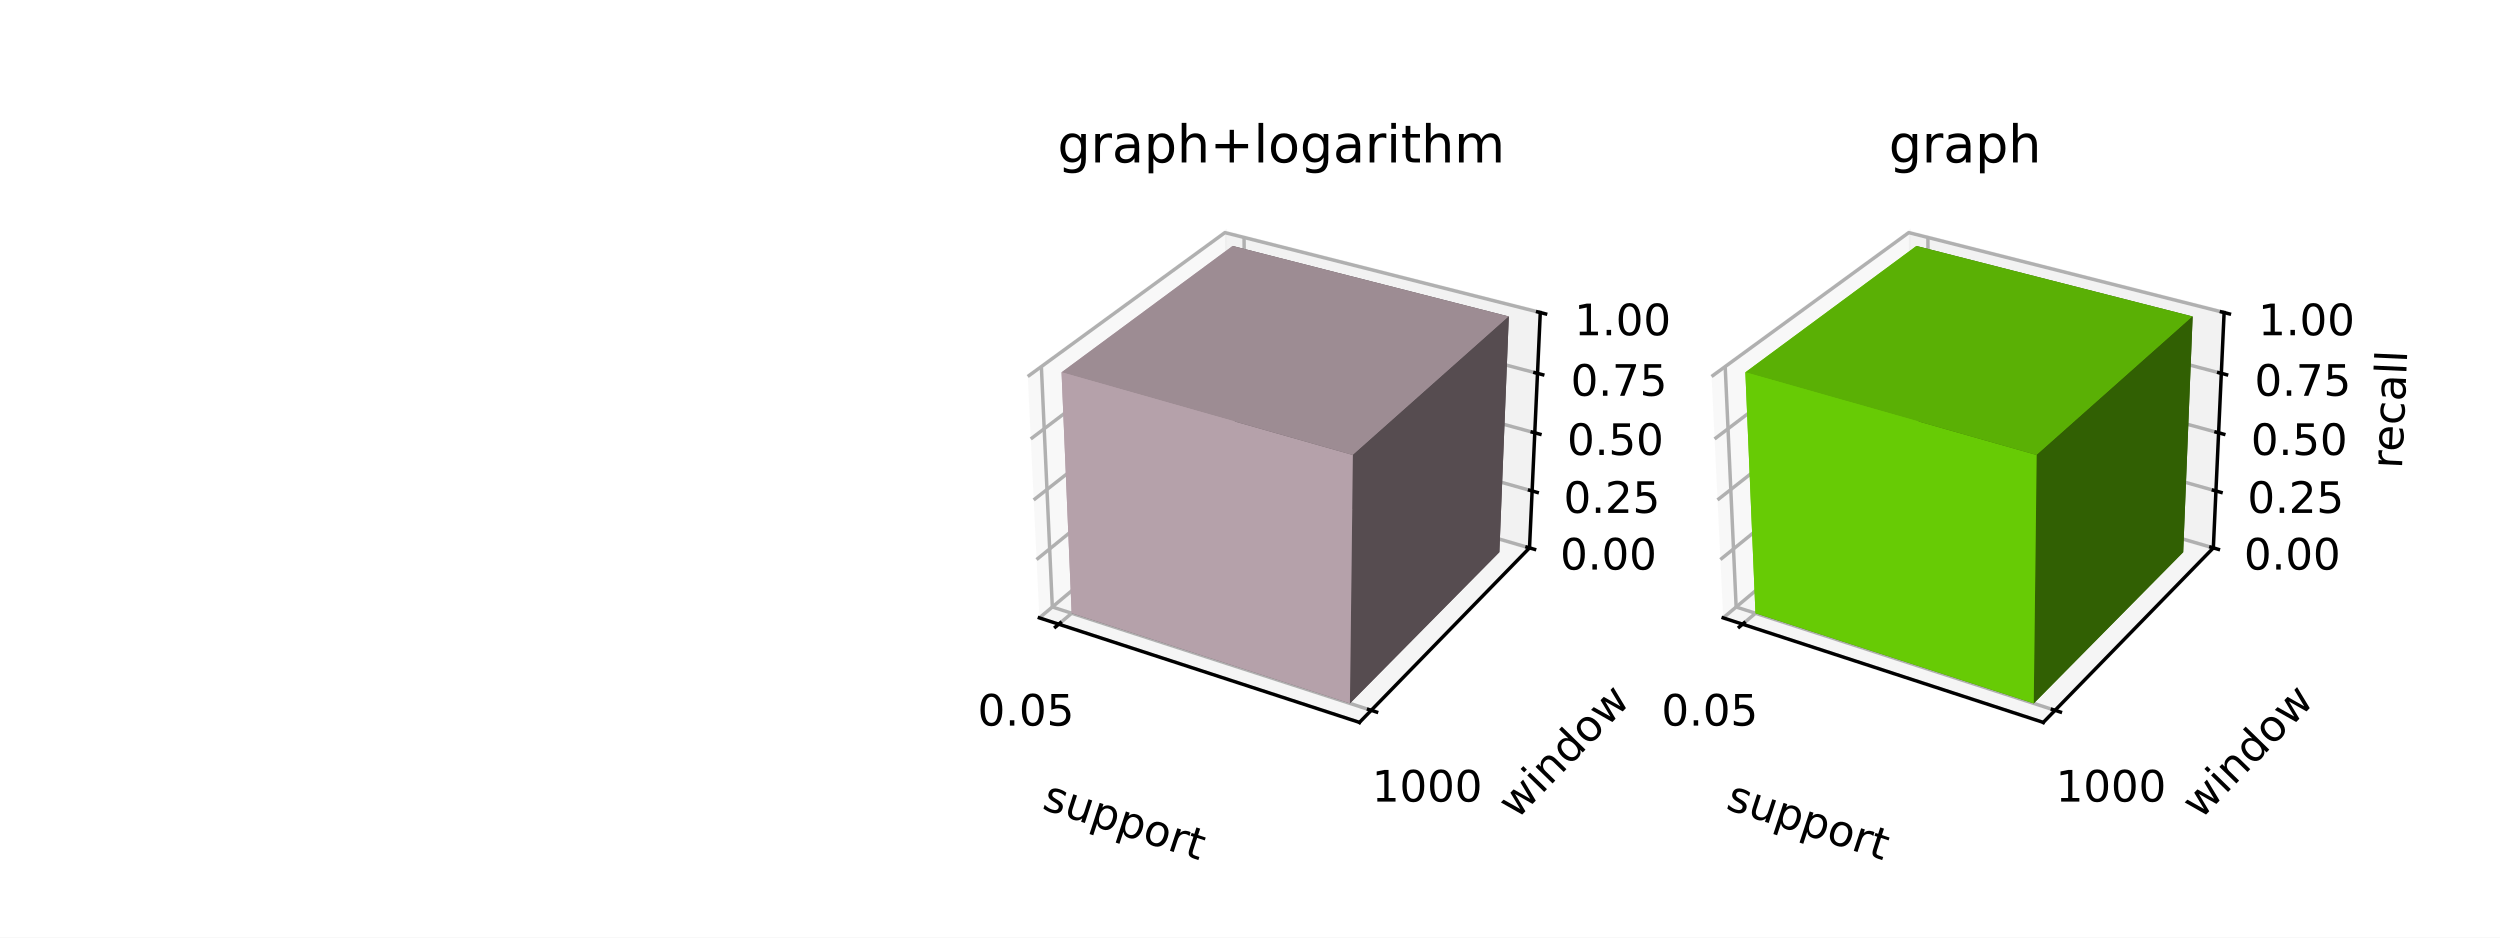
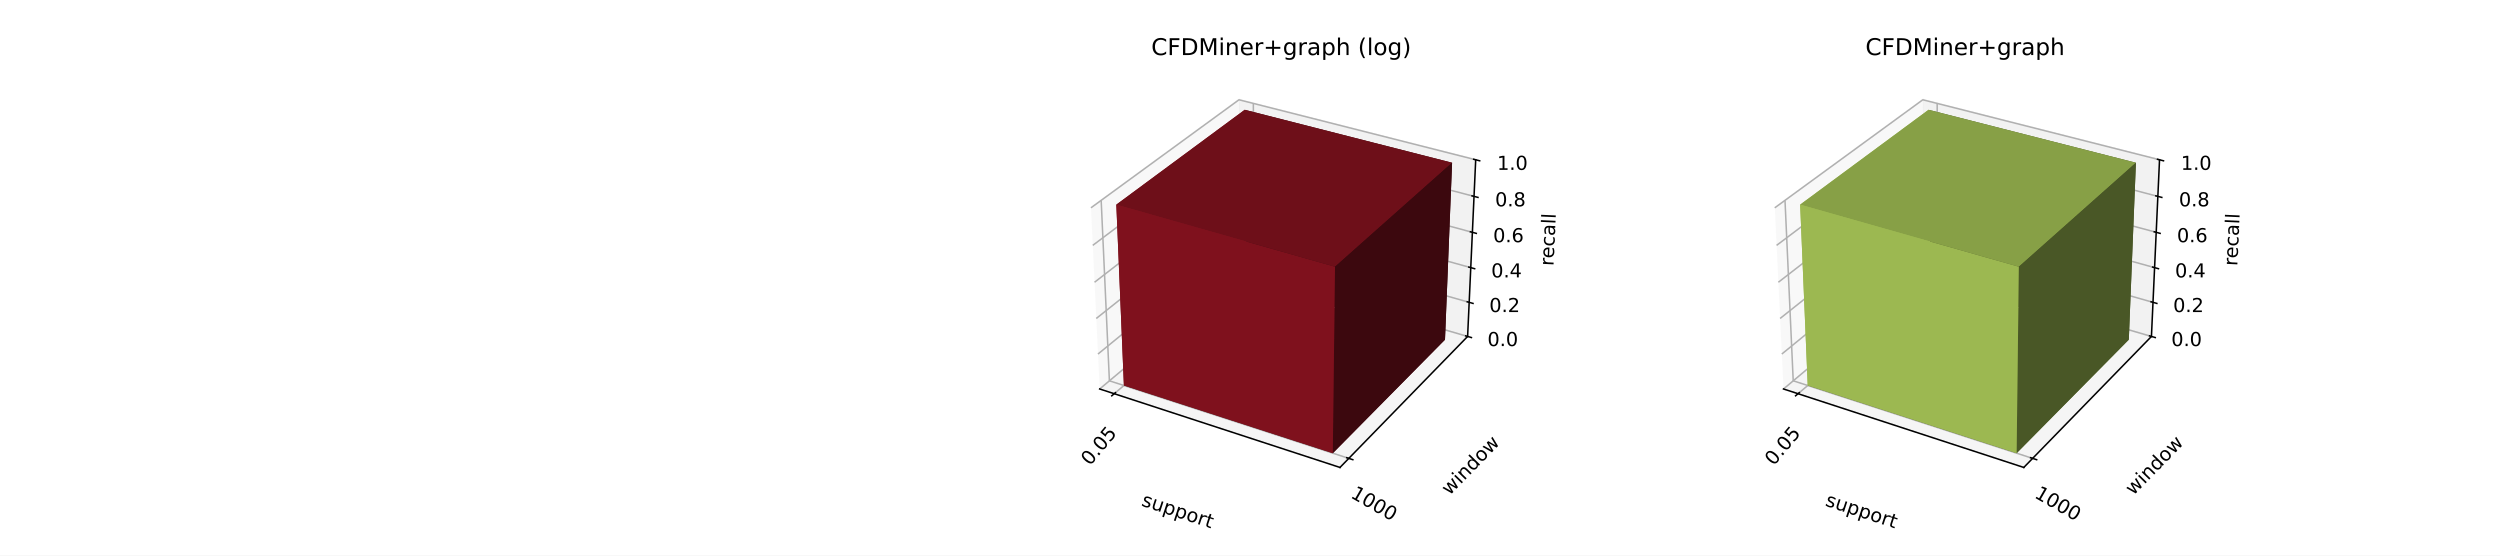
- <svg xmlns="http://www.w3.org/2000/svg" xmlns:xlink="http://www.w3.org/1999/xlink" width="576pt" height="216pt" viewBox="0 0 576 216" version="1.1">
+ <svg xmlns="http://www.w3.org/2000/svg" xmlns:xlink="http://www.w3.org/1999/xlink" width="1296pt" height="288pt" viewBox="0 0 1296 288" version="1.1">
  <defs>
    <style type="text/css">*{stroke-linejoin: round; stroke-linecap: butt}</style>
  </defs>
  <g id="figure_1">
    <g id="patch_1">
-       <path d="M 0 216  L 576 216  L 576 0  L 0 0  z " style="fill: #ffffff" />
+       <path d="M 0 288  L 1296 288  L 1296 0  L 0 0  z " style="fill: #ffffff" />
    </g>
    <g id="patch_2">
-       <path d="M 229.553 174.727  L 360.847 174.727  L 360.847 43.433  L 229.553 43.433  z " style="fill: #ffffff" />
+       <path d="M 553.32 256.32  L 775.08 256.32  L 775.08 34.56  L 553.32 34.56  z " style="fill: #ffffff" />
    </g>
    <g id="pane3d_1">
      <g id="patch_3">
-         <path d="M 239.467 142.354  L 282.824 106.011  L 282.221 53.598  L 236.789 86.752  " style="fill: #f2f2f2; opacity: 0.5; stroke: #f2f2f2; stroke-linejoin: miter" />
+         <path d="M 570.064 201.641  L 643.297 140.256  L 642.279 51.728  L 565.542 107.727  " style="fill: #f2f2f2; opacity: 0.5; stroke: #f2f2f2; stroke-linejoin: miter" />
      </g>
    </g>
    <g id="pane3d_2">
      <g id="patch_4">
-         <path d="M 282.824 106.011  L 352.398 126.233  L 354.88 72.014  L 282.221 53.598  " style="fill: #e6e6e6; opacity: 0.5; stroke: #e6e6e6; stroke-linejoin: miter" />
+         <path d="M 643.297 140.256  L 760.809 174.412  L 765.002 82.835  L 642.279 51.728  " style="fill: #e6e6e6; opacity: 0.5; stroke: #e6e6e6; stroke-linejoin: miter" />
      </g>
    </g>
    <g id="pane3d_3">
      <g id="patch_5">
-         <path d="M 239.467 142.354  L 313.218 166.441  L 352.398 126.233  L 282.824 106.011  " style="fill: #ececec; opacity: 0.5; stroke: #ececec; stroke-linejoin: miter" />
+         <path d="M 570.064 201.641  L 694.633 242.325  L 760.809 174.412  L 643.297 140.256  " style="fill: #ececec; opacity: 0.5; stroke: #ececec; stroke-linejoin: miter" />
      </g>
    </g>
    <g id="grid3d_1">
      <g id="Line3DCollection_1">
-         <path d="M 243.933 143.813  L 287.055 107.241  L 286.632 54.715  " style="fill: none; stroke: #b0b0b0; stroke-width: 0.8" />
+         <path d="M 577.609 204.105  L 650.444 142.334  L 649.728 53.616  " style="fill: none; stroke: #b0b0b0; stroke-width: 0.8" />
      </g>
    </g>
    <g id="grid3d_2">
      <g id="Line3DCollection_2">
-         <path d="M 239.931 84.459  L 242.454 139.85  L 315.929 163.659  " style="fill: none; stroke: #b0b0b0; stroke-width: 0.8" />
+         <path d="M 570.848 103.855  L 575.111 197.411  L 699.212 237.626  " style="fill: none; stroke: #b0b0b0; stroke-width: 0.8" />
      </g>
    </g>
    <g id="grid3d_3">
      <g id="Line3DCollection_3">
-         <path d="M 352.398 126.233  L 282.824 106.011  L 239.467 142.354  " style="fill: none; stroke: #b0b0b0; stroke-width: 0.8" />
-         <path d="M 352.998 113.119  L 282.678 93.313  L 238.82 128.923  " style="fill: none; stroke: #b0b0b0; stroke-width: 0.8" />
-         <path d="M 353.612 99.718  L 282.529 80.351  L 238.158 115.186  " style="fill: none; stroke: #b0b0b0; stroke-width: 0.8" />
-         <path d="M 354.239 86.02  L 282.377 67.115  L 237.481 101.132  " style="fill: none; stroke: #b0b0b0; stroke-width: 0.8" />
-         <path d="M 354.88 72.014  L 282.221 53.598  L 236.789 86.752  " style="fill: none; stroke: #b0b0b0; stroke-width: 0.8" />
+         <path d="M 760.809 174.412  L 643.297 140.256  L 570.064 201.641  " style="fill: none; stroke: #b0b0b0; stroke-width: 0.8" />
+         <path d="M 761.618 156.731  L 643.1 123.134  L 569.192 183.533  " style="fill: none; stroke: #b0b0b0; stroke-width: 0.8" />
+         <path d="M 762.442 138.74  L 642.9 105.728  L 568.305 165.097  " style="fill: none; stroke: #b0b0b0; stroke-width: 0.8" />
+         <path d="M 763.281 120.433  L 642.696 88.029  L 567.4 146.323  " style="fill: none; stroke: #b0b0b0; stroke-width: 0.8" />
+         <path d="M 764.134 101.801  L 642.489 70.032  L 566.48 127.203  " style="fill: none; stroke: #b0b0b0; stroke-width: 0.8" />
+         <path d="M 765.002 82.835  L 642.279 51.728  L 565.542 107.727  " style="fill: none; stroke: #b0b0b0; stroke-width: 0.8" />
      </g>
    </g>
    <g id="axis3d_1">
      <g id="line2d_1">
-         <path d="M 239.467 142.354  L 313.218 166.441  " style="fill: none; stroke: #000000; stroke-width: 0.8; stroke-linecap: square" />
+         <path d="M 570.064 201.641  L 694.633 242.325  " style="fill: none; stroke: #000000; stroke-width: 0.8; stroke-linecap: square" />
      </g>
      <g id="xtick_1">
        <g id="line2d_2">
-           <path d="M 244.309 143.495  L 243.181 144.451  " style="fill: none; stroke: #000000; stroke-width: 0.8; stroke-linecap: square" />
+           <path d="M 578.243 203.567  L 576.338 205.183  " style="fill: none; stroke: #000000; stroke-width: 0.8; stroke-linecap: square" />
        </g>
        <g id="text_1">
-           <g transform="translate(225.2426 167.1823) scale(0.1 -0.1)">
+           <g transform="translate(565.032 241.7682) rotate(-50) scale(0.1 -0.1)">
            <defs>
              <path id="DejaVuSans-30" d="M 2034 4250  Q 1547 4250 1301 3770  Q 1056 3291 1056 2328  Q 1056 1369 1301 889  Q 1547 409 2034 409  Q 2525 409 2770 889  Q 3016 1369 3016 2328  Q 3016 3291 2770 3770  Q 2525 4250 2034 4250  z M 2034 4750  Q 2819 4750 3233 4129  Q 3647 3509 3647 2328  Q 3647 1150 3233 529  Q 2819 -91 2034 -91  Q 1250 -91 836 529  Q 422 1150 422 2328  Q 422 3509 836 4129  Q 1250 4750 2034 4750  z " transform="scale(0.015625)" />
              <path id="DejaVuSans-2e" d="M 684 794  L 1344 794  L 1344 0  L 684 0  L 684 794  z " transform="scale(0.015625)" />
              <path id="DejaVuSans-35" d="M 691 4666  L 3169 4666  L 3169 4134  L 1269 4134  L 1269 2991  Q 1406 3038 1543 3061  Q 1681 3084 1819 3084  Q 2600 3084 3056 2656  Q 3513 2228 3513 1497  Q 3513 744 3044 326  Q 2575 -91 1722 -91  Q 1428 -91 1123 -41  Q 819 9 494 109  L 494 744  Q 775 591 1075 516  Q 1375 441 1709 441  Q 2250 441 2565 725  Q 2881 1009 2881 1497  Q 2881 1984 2565 2268  Q 2250 2553 1709 2553  Q 1456 2553 1204 2497  Q 953 2441 691 2322  L 691 4666  z " transform="scale(0.015625)" />
            </defs>
            <use xlink:href="#DejaVuSans-30" />
            <use xlink:href="#DejaVuSans-2e" x="63.623" />
            <use xlink:href="#DejaVuSans-30" x="95.41" />
            <use xlink:href="#DejaVuSans-35" x="159.033" />
          </g>
        </g>
      </g>
      <g id="text_2">
-         <g transform="translate(239.8335 186.3188) rotate(-341.913) scale(0.1 -0.1)">
+         <g transform="translate(591.318 262.0252) rotate(-341.913) scale(0.1 -0.1)">
          <defs>
            <path id="DejaVuSans-73" d="M 2834 3397  L 2834 2853  Q 2591 2978 2328 3040  Q 2066 3103 1784 3103  Q 1356 3103 1142 2972  Q 928 2841 928 2578  Q 928 2378 1081 2264  Q 1234 2150 1697 2047  L 1894 2003  Q 2506 1872 2764 1633  Q 3022 1394 3022 966  Q 3022 478 2636 193  Q 2250 -91 1575 -91  Q 1294 -91 989 -36  Q 684 19 347 128  L 347 722  Q 666 556 975 473  Q 1284 391 1588 391  Q 1994 391 2212 530  Q 2431 669 2431 922  Q 2431 1156 2273 1281  Q 2116 1406 1581 1522  L 1381 1569  Q 847 1681 609 1914  Q 372 2147 372 2553  Q 372 3047 722 3315  Q 1072 3584 1716 3584  Q 2034 3584 2315 3537  Q 2597 3491 2834 3397  z " transform="scale(0.015625)" />
            <path id="DejaVuSans-75" d="M 544 1381  L 544 3500  L 1119 3500  L 1119 1403  Q 1119 906 1312 657  Q 1506 409 1894 409  Q 2359 409 2629 706  Q 2900 1003 2900 1516  L 2900 3500  L 3475 3500  L 3475 0  L 2900 0  L 2900 538  Q 2691 219 2414 64  Q 2138 -91 1772 -91  Q 1169 -91 856 284  Q 544 659 544 1381  z M 1991 3584  L 1991 3584  z " transform="scale(0.015625)" />
            <path id="DejaVuSans-70" d="M 1159 525  L 1159 -1331  L 581 -1331  L 581 3500  L 1159 3500  L 1159 2969  Q 1341 3281 1617 3432  Q 1894 3584 2278 3584  Q 2916 3584 3314 3078  Q 3713 2572 3713 1747  Q 3713 922 3314 415  Q 2916 -91 2278 -91  Q 1894 -91 1617 61  Q 1341 213 1159 525  z M 3116 1747  Q 3116 2381 2855 2742  Q 2594 3103 2138 3103  Q 1681 3103 1420 2742  Q 1159 2381 1159 1747  Q 1159 1113 1420 752  Q 1681 391 2138 391  Q 2594 391 2855 752  Q 3116 1113 3116 1747  z " transform="scale(0.015625)" />
            <path id="DejaVuSans-6f" d="M 1959 3097  Q 1497 3097 1228 2736  Q 959 2375 959 1747  Q 959 1119 1226 758  Q 1494 397 1959 397  Q 2419 397 2687 759  Q 2956 1122 2956 1747  Q 2956 2369 2687 2733  Q 2419 3097 1959 3097  z M 1959 3584  Q 2709 3584 3137 3096  Q 3566 2609 3566 1747  Q 3566 888 3137 398  Q 2709 -91 1959 -91  Q 1206 -91 779 398  Q 353 888 353 1747  Q 353 2609 779 3096  Q 1206 3584 1959 3584  z " transform="scale(0.015625)" />
            <path id="DejaVuSans-72" d="M 2631 2963  Q 2534 3019 2420 3045  Q 2306 3072 2169 3072  Q 1681 3072 1420 2755  Q 1159 2438 1159 1844  L 1159 0  L 581 0  L 581 3500  L 1159 3500  L 1159 2956  Q 1341 3275 1631 3429  Q 1922 3584 2338 3584  Q 2397 3584 2469 3576  Q 2541 3569 2628 3553  L 2631 2963  z " transform="scale(0.015625)" />
            <path id="DejaVuSans-74" d="M 1172 4494  L 1172 3500  L 2356 3500  L 2356 3053  L 1172 3053  L 1172 1153  Q 1172 725 1289 603  Q 1406 481 1766 481  L 2356 481  L 2356 0  L 1766 0  Q 1100 0 847 248  Q 594 497 594 1153  L 594 3053  L 172 3053  L 172 3500  L 594 3500  L 594 4494  L 1172 4494  z " transform="scale(0.015625)" />
          </defs>
          <use xlink:href="#DejaVuSans-73" />
          <use xlink:href="#DejaVuSans-75" x="52.1" />
          <use xlink:href="#DejaVuSans-70" x="115.479" />
          <use xlink:href="#DejaVuSans-70" x="178.955" />
          <use xlink:href="#DejaVuSans-6f" x="242.432" />
          <use xlink:href="#DejaVuSans-72" x="303.613" />
          <use xlink:href="#DejaVuSans-74" x="344.727" />
        </g>
      </g>
    </g>
    <g id="axis3d_2">
      <g id="line2d_3">
-         <path d="M 352.398 126.233  L 313.218 166.441  " style="fill: none; stroke: #000000; stroke-width: 0.8; stroke-linecap: square" />
+         <path d="M 760.809 174.412  L 694.633 242.325  " style="fill: none; stroke: #000000; stroke-width: 0.8; stroke-linecap: square" />
      </g>
      <g id="xtick_2">
        <g id="line2d_4">
-           <path d="M 315.31 163.459  L 317.169 164.061  " style="fill: none; stroke: #000000; stroke-width: 0.8; stroke-linecap: square" />
+           <path d="M 698.166 237.287  L 701.306 238.305  " style="fill: none; stroke: #000000; stroke-width: 0.8; stroke-linecap: square" />
        </g>
        <g id="text_3">
-           <g transform="translate(316.0923 184.6892) scale(0.1 -0.1)">
+           <g transform="translate(699.6939 257.6314) rotate(-330) scale(0.1 -0.1)">
            <defs>
              <path id="DejaVuSans-31" d="M 794 531  L 1825 531  L 1825 4091  L 703 3866  L 703 4441  L 1819 4666  L 2450 4666  L 2450 531  L 3481 531  L 3481 0  L 794 0  L 794 531  z " transform="scale(0.015625)" />
            </defs>
            <use xlink:href="#DejaVuSans-31" />
            <use xlink:href="#DejaVuSans-30" x="63.623" />
            <use xlink:href="#DejaVuSans-30" x="127.246" />
            <use xlink:href="#DejaVuSans-30" x="190.869" />
          </g>
        </g>
      </g>
      <g id="text_4">
-         <g transform="translate(349.4269 188.9968) rotate(-45.74211) scale(0.1 -0.1)">
+         <g transform="translate(751.4029 257.1158) rotate(-45.74211) scale(0.1 -0.1)">
          <defs>
            <path id="DejaVuSans-77" d="M 269 3500  L 844 3500  L 1563 769  L 2278 3500  L 2956 3500  L 3675 769  L 4391 3500  L 4966 3500  L 4050 0  L 3372 0  L 2619 2869  L 1863 0  L 1184 0  L 269 3500  z " transform="scale(0.015625)" />
            <path id="DejaVuSans-69" d="M 603 3500  L 1178 3500  L 1178 0  L 603 0  L 603 3500  z M 603 4863  L 1178 4863  L 1178 4134  L 603 4134  L 603 4863  z " transform="scale(0.015625)" />
            <path id="DejaVuSans-6e" d="M 3513 2113  L 3513 0  L 2938 0  L 2938 2094  Q 2938 2591 2744 2837  Q 2550 3084 2163 3084  Q 1697 3084 1428 2787  Q 1159 2491 1159 1978  L 1159 0  L 581 0  L 581 3500  L 1159 3500  L 1159 2956  Q 1366 3272 1645 3428  Q 1925 3584 2291 3584  Q 2894 3584 3203 3211  Q 3513 2838 3513 2113  z " transform="scale(0.015625)" />
            <path id="DejaVuSans-64" d="M 2906 2969  L 2906 4863  L 3481 4863  L 3481 0  L 2906 0  L 2906 525  Q 2725 213 2448 61  Q 2172 -91 1784 -91  Q 1150 -91 751 415  Q 353 922 353 1747  Q 353 2572 751 3078  Q 1150 3584 1784 3584  Q 2172 3584 2448 3432  Q 2725 3281 2906 2969  z M 947 1747  Q 947 1113 1208 752  Q 1469 391 1925 391  Q 2381 391 2643 752  Q 2906 1113 2906 1747  Q 2906 2381 2643 2742  Q 2381 3103 1925 3103  Q 1469 3103 1208 2742  Q 947 2381 947 1747  z " transform="scale(0.015625)" />
          </defs>
          <use xlink:href="#DejaVuSans-77" />
          <use xlink:href="#DejaVuSans-69" x="81.787" />
          <use xlink:href="#DejaVuSans-6e" x="109.57" />
          <use xlink:href="#DejaVuSans-64" x="172.949" />
          <use xlink:href="#DejaVuSans-6f" x="236.426" />
          <use xlink:href="#DejaVuSans-77" x="297.607" />
        </g>
      </g>
    </g>
    <g id="axis3d_3">
      <g id="line2d_5">
-         <path d="M 352.398 126.233  L 354.88 72.014  " style="fill: none; stroke: #000000; stroke-width: 0.8; stroke-linecap: square" />
+         <path d="M 760.809 174.412  L 765.002 82.835  " style="fill: none; stroke: #000000; stroke-width: 0.8; stroke-linecap: square" />
      </g>
      <g id="xtick_3">
        <g id="line2d_6">
-           <path d="M 351.814 126.063  L 353.567 126.573  " style="fill: none; stroke: #000000; stroke-width: 0.8; stroke-linecap: square" />
+           <path d="M 759.822 174.126  L 762.784 174.986  " style="fill: none; stroke: #000000; stroke-width: 0.8; stroke-linecap: square" />
        </g>
        <g id="text_5">
-           <g transform="translate(359.4575 131.2346) scale(0.1 -0.1)">
-             <use xlink:href="#DejaVuSans-30" />
-             <use xlink:href="#DejaVuSans-2e" x="63.623" />
-             <use xlink:href="#DejaVuSans-30" x="95.41" />
-             <use xlink:href="#DejaVuSans-30" x="159.033" />
+           <g transform="translate(771.0948 179.4073) scale(0.1 -0.1)">
+             <use xlink:href="#DejaVuSans-30" />
+             <use xlink:href="#DejaVuSans-2e" x="63.623" />
+             <use xlink:href="#DejaVuSans-30" x="95.41" />
          </g>
        </g>
      </g>
      <g id="xtick_4">
        <g id="line2d_7">
-           <path d="M 352.408 112.953  L 354.181 113.452  " style="fill: none; stroke: #000000; stroke-width: 0.8; stroke-linecap: square" />
+           <path d="M 760.623 156.448  L 763.611 157.295  " style="fill: none; stroke: #000000; stroke-width: 0.8; stroke-linecap: square" />
        </g>
        <g id="text_6">
-           <g transform="translate(360.2502 118.1729) scale(0.1 -0.1)">
+           <g transform="translate(772.0587 161.7672) scale(0.1 -0.1)">
            <defs>
              <path id="DejaVuSans-32" d="M 1228 531  L 3431 531  L 3431 0  L 469 0  L 469 531  Q 828 903 1448 1529  Q 2069 2156 2228 2338  Q 2531 2678 2651 2914  Q 2772 3150 2772 3378  Q 2772 3750 2511 3984  Q 2250 4219 1831 4219  Q 1534 4219 1204 4116  Q 875 4013 500 3803  L 500 4441  Q 881 4594 1212 4672  Q 1544 4750 1819 4750  Q 2544 4750 2975 4387  Q 3406 4025 3406 3419  Q 3406 3131 3298 2873  Q 3191 2616 2906 2266  Q 2828 2175 2409 1742  Q 1991 1309 1228 531  z " transform="scale(0.015625)" />
            </defs>
            <use xlink:href="#DejaVuSans-30" />
            <use xlink:href="#DejaVuSans-2e" x="63.623" />
            <use xlink:href="#DejaVuSans-32" x="95.41" />
-             <use xlink:href="#DejaVuSans-35" x="159.033" />
          </g>
        </g>
      </g>
      <g id="xtick_5">
        <g id="line2d_8">
-           <path d="M 353.015 99.555  L 354.808 100.044  " style="fill: none; stroke: #000000; stroke-width: 0.8; stroke-linecap: square" />
+           <path d="M 761.438 138.463  L 764.453 139.296  " style="fill: none; stroke: #000000; stroke-width: 0.8; stroke-linecap: square" />
        </g>
        <g id="text_7">
-           <g transform="translate(361.0603 104.8268) scale(0.1 -0.1)">
-             <use xlink:href="#DejaVuSans-30" />
-             <use xlink:href="#DejaVuSans-2e" x="63.623" />
-             <use xlink:href="#DejaVuSans-35" x="95.41" />
-             <use xlink:href="#DejaVuSans-30" x="159.033" />
+           <g transform="translate(773.0394 143.8205) scale(0.1 -0.1)">
+             <defs>
+               <path id="DejaVuSans-34" d="M 2419 4116  L 825 1625  L 2419 1625  L 2419 4116  z M 2253 4666  L 3047 4666  L 3047 1625  L 3713 1625  L 3713 1100  L 3047 1100  L 3047 0  L 2419 0  L 2419 1100  L 313 1100  L 313 1709  L 2253 4666  z " transform="scale(0.015625)" />
+             </defs>
+             <use xlink:href="#DejaVuSans-30" />
+             <use xlink:href="#DejaVuSans-2e" x="63.623" />
+             <use xlink:href="#DejaVuSans-34" x="95.41" />
          </g>
        </g>
      </g>
      <g id="xtick_6">
        <g id="line2d_9">
-           <path d="M 353.635 85.861  L 355.449 86.338  " style="fill: none; stroke: #000000; stroke-width: 0.8; stroke-linecap: square" />
+           <path d="M 762.267 120.161  L 765.31 120.979  " style="fill: none; stroke: #000000; stroke-width: 0.8; stroke-linecap: square" />
        </g>
        <g id="text_8">
-           <g transform="translate(361.8881 91.18689) scale(0.1 -0.1)">
-             <defs>
-               <path id="DejaVuSans-37" d="M 525 4666  L 3525 4666  L 3525 4397  L 1831 0  L 1172 0  L 2766 4134  L 525 4134  L 525 4666  z " transform="scale(0.015625)" />
-             </defs>
-             <use xlink:href="#DejaVuSans-30" />
-             <use xlink:href="#DejaVuSans-2e" x="63.623" />
-             <use xlink:href="#DejaVuSans-37" x="95.41" />
-             <use xlink:href="#DejaVuSans-35" x="159.033" />
+           <g transform="translate(774.0373 125.559) scale(0.1 -0.1)">
+             <defs>
+               <path id="DejaVuSans-36" d="M 2113 2584  Q 1688 2584 1439 2293  Q 1191 2003 1191 1497  Q 1191 994 1439 701  Q 1688 409 2113 409  Q 2538 409 2786 701  Q 3034 994 3034 1497  Q 3034 2003 2786 2293  Q 2538 2584 2113 2584  z M 3366 4563  L 3366 3988  Q 3128 4100 2886 4159  Q 2644 4219 2406 4219  Q 1781 4219 1451 3797  Q 1122 3375 1075 2522  Q 1259 2794 1537 2939  Q 1816 3084 2150 3084  Q 2853 3084 3261 2657  Q 3669 2231 3669 1497  Q 3669 778 3244 343  Q 2819 -91 2113 -91  Q 1303 -91 875 529  Q 447 1150 447 2328  Q 447 3434 972 4092  Q 1497 4750 2381 4750  Q 2619 4750 2861 4703  Q 3103 4656 3366 4563  z " transform="scale(0.015625)" />
+             </defs>
+             <use xlink:href="#DejaVuSans-30" />
+             <use xlink:href="#DejaVuSans-2e" x="63.623" />
+             <use xlink:href="#DejaVuSans-36" x="95.41" />
          </g>
        </g>
      </g>
      <g id="xtick_7">
        <g id="line2d_10">
-           <path d="M 354.269 71.86  L 356.104 72.325  " style="fill: none; stroke: #000000; stroke-width: 0.8; stroke-linecap: square" />
+           <path d="M 763.111 101.534  L 766.182 102.336  " style="fill: none; stroke: #000000; stroke-width: 0.8; stroke-linecap: square" />
        </g>
        <g id="text_9">
-           <g transform="translate(362.7344 77.2434) scale(0.1 -0.1)">
+           <g transform="translate(775.0529 106.9743) scale(0.1 -0.1)">
+             <defs>
+               <path id="DejaVuSans-38" d="M 2034 2216  Q 1584 2216 1326 1975  Q 1069 1734 1069 1313  Q 1069 891 1326 650  Q 1584 409 2034 409  Q 2484 409 2743 651  Q 3003 894 3003 1313  Q 3003 1734 2745 1975  Q 2488 2216 2034 2216  z M 1403 2484  Q 997 2584 770 2862  Q 544 3141 544 3541  Q 544 4100 942 4425  Q 1341 4750 2034 4750  Q 2731 4750 3128 4425  Q 3525 4100 3525 3541  Q 3525 3141 3298 2862  Q 3072 2584 2669 2484  Q 3125 2378 3379 2068  Q 3634 1759 3634 1313  Q 3634 634 3220 271  Q 2806 -91 2034 -91  Q 1263 -91 848 271  Q 434 634 434 1313  Q 434 1759 690 2068  Q 947 2378 1403 2484  z M 1172 3481  Q 1172 3119 1398 2916  Q 1625 2713 2034 2713  Q 2441 2713 2670 2916  Q 2900 3119 2900 3481  Q 2900 3844 2670 4047  Q 2441 4250 2034 4250  Q 1625 4250 1398 4047  Q 1172 3844 1172 3481  z " transform="scale(0.015625)" />
+             </defs>
+             <use xlink:href="#DejaVuSans-30" />
+             <use xlink:href="#DejaVuSans-2e" x="63.623" />
+             <use xlink:href="#DejaVuSans-38" x="95.41" />
+           </g>
+         </g>
+       </g>
+       <g id="xtick_8">
+         <g id="line2d_11">
+           <path d="M 763.97 82.574  L 767.069 83.359  " style="fill: none; stroke: #000000; stroke-width: 0.8; stroke-linecap: square" />
+         </g>
+         <g id="text_10">
+           <g transform="translate(776.0866 88.05793) scale(0.1 -0.1)">
            <use xlink:href="#DejaVuSans-31" />
            <use xlink:href="#DejaVuSans-2e" x="63.623" />
            <use xlink:href="#DejaVuSans-30" x="95.41" />
-             <use xlink:href="#DejaVuSans-30" x="159.033" />
-           </g>
-         </g>
-       </g>
-       <g id="text_10">
-         <g transform="translate(395.8482 108.0679) rotate(-87.37809) scale(0.1 -0.1)">
+           </g>
+         </g>
+       </g>
+       <g id="text_11">
+         <g transform="translate(805.3157 137.9476) rotate(-87.37809) scale(0.1 -0.1)">
          <defs>
            <path id="DejaVuSans-65" d="M 3597 1894  L 3597 1613  L 953 1613  Q 991 1019 1311 708  Q 1631 397 2203 397  Q 2534 397 2845 478  Q 3156 559 3463 722  L 3463 178  Q 3153 47 2828 -22  Q 2503 -91 2169 -91  Q 1331 -91 842 396  Q 353 884 353 1716  Q 353 2575 817 3079  Q 1281 3584 2069 3584  Q 2775 3584 3186 3129  Q 3597 2675 3597 1894  z M 3022 2063  Q 3016 2534 2758 2815  Q 2500 3097 2075 3097  Q 1594 3097 1305 2825  Q 1016 2553 972 2059  L 3022 2063  z " transform="scale(0.015625)" />
            <path id="DejaVuSans-63" d="M 3122 3366  L 3122 2828  Q 2878 2963 2633 3030  Q 2388 3097 2138 3097  Q 1578 3097 1268 2742  Q 959 2388 959 1747  Q 959 1106 1268 751  Q 1578 397 2138 397  Q 2388 397 2633 464  Q 2878 531 3122 666  L 3122 134  Q 2881 22 2623 -34  Q 2366 -91 2075 -91  Q 1284 -91 818 406  Q 353 903 353 1747  Q 353 2603 823 3093  Q 1294 3584 2113 3584  Q 2378 3584 2631 3529  Q 2884 3475 3122 3366  z " transform="scale(0.015625)" />
            <path id="DejaVuSans-61" d="M 2194 1759  Q 1497 1759 1228 1600  Q 959 1441 959 1056  Q 959 750 1161 570  Q 1363 391 1709 391  Q 2188 391 2477 730  Q 2766 1069 2766 1631  L 2766 1759  L 2194 1759  z M 3341 1997  L 3341 0  L 2766 0  L 2766 531  Q 2569 213 2275 61  Q 1981 -91 1556 -91  Q 1019 -91 701 211  Q 384 513 384 1019  Q 384 1609 779 1909  Q 1175 2209 1959 2209  L 2766 2209  L 2766 2266  Q 2766 2663 2505 2880  Q 2244 3097 1772 3097  Q 1472 3097 1187 3025  Q 903 2953 641 2809  L 641 3341  Q 956 3463 1253 3523  Q 1550 3584 1831 3584  Q 2591 3584 2966 3190  Q 3341 2797 3341 1997  z " transform="scale(0.015625)" />
            <path id="DejaVuSans-6c" d="M 603 4863  L 1178 4863  L 1178 0  L 603 0  L 603 4863  z " transform="scale(0.015625)" />
          </defs>
          <use xlink:href="#DejaVuSans-72" />
          <use xlink:href="#DejaVuSans-65" x="38.863" />
          <use xlink:href="#DejaVuSans-63" x="100.387" />
          <use xlink:href="#DejaVuSans-61" x="155.367" />
          <use xlink:href="#DejaVuSans-6c" x="216.646" />
          <use xlink:href="#DejaVuSans-6c" x="244.43" />
        </g>
      </g>
    </g>
    <g id="axes_1">
      <g id="Poly3DCollection_1">
-         <path d="M 284.523 109.389  L 283.988 56.668  L 347.633 72.919  L 345.456 127.224  z " clip-path="url(#p53b42b2c78)" style="fill: #564c50" />
-         <path d="M 246.906 141.292  L 244.58 85.78  L 283.988 56.668  L 284.523 109.389  z " clip-path="url(#p53b42b2c78)" style="fill: #b5a1aa" />
-         <path d="M 246.906 141.292  L 284.523 109.389  L 345.456 127.224  L 311.018 162.068  z " clip-path="url(#p53b42b2c78)" style="fill: #6d6166" />
-         <path d="M 244.58 85.78  L 311.703 104.842  L 347.633 72.919  L 283.988 56.668  z " clip-path="url(#p53b42b2c78)" style="fill: #9d8c93" />
-         <path d="M 311.018 162.068  L 345.456 127.224  L 347.633 72.919  L 311.703 104.842  z " clip-path="url(#p53b42b2c78)" style="fill: #564c50" />
-         <path d="M 246.906 141.292  L 311.018 162.068  L 311.703 104.842  L 244.58 85.78  z " clip-path="url(#p53b42b2c78)" style="fill: #b5a1aa" />
-       </g>
-       <g id="text_11">
-         <g transform="translate(243.6516 37.43294) scale(0.12 -0.12)">
+         <path d="M 646.166 145.961  L 645.263 56.915  L 752.76 84.363  L 749.083 176.086  z " clip-path="url(#p24a4023905)" style="fill: #3c080e" />
+         <path d="M 582.629 199.847  L 578.701 106.085  L 645.263 56.915  L 646.166 145.961  z " clip-path="url(#p24a4023905)" style="fill: #7f111d" />
+         <path d="M 582.629 199.847  L 646.166 145.961  L 749.083 176.086  L 690.918 234.938  z " clip-path="url(#p24a4023905)" style="fill: #4d0a11" />
+         <path d="M 578.701 106.085  L 692.073 138.282  L 752.76 84.363  L 645.263 56.915  z " clip-path="url(#p24a4023905)" style="fill: #6e0f19" />
+         <path d="M 690.918 234.938  L 749.083 176.086  L 752.76 84.363  L 692.073 138.282  z " clip-path="url(#p24a4023905)" style="fill: #3c080e" />
+         <path d="M 582.629 199.847  L 690.918 234.938  L 692.073 138.282  L 578.701 106.085  z " clip-path="url(#p24a4023905)" style="fill: #7f111d" />
+       </g>
+       <g id="text_12">
+         <g transform="translate(596.8069 28.56) scale(0.12 -0.12)">
          <defs>
+             <path id="DejaVuSans-43" d="M 4122 4306  L 4122 3641  Q 3803 3938 3442 4084  Q 3081 4231 2675 4231  Q 1875 4231 1450 3742  Q 1025 3253 1025 2328  Q 1025 1406 1450 917  Q 1875 428 2675 428  Q 3081 428 3442 575  Q 3803 722 4122 1019  L 4122 359  Q 3791 134 3420 21  Q 3050 -91 2638 -91  Q 1578 -91 968 557  Q 359 1206 359 2328  Q 359 3453 968 4101  Q 1578 4750 2638 4750  Q 3056 4750 3426 4639  Q 3797 4528 4122 4306  z " transform="scale(0.015625)" />
+             <path id="DejaVuSans-46" d="M 628 4666  L 3309 4666  L 3309 4134  L 1259 4134  L 1259 2759  L 3109 2759  L 3109 2228  L 1259 2228  L 1259 0  L 628 0  L 628 4666  z " transform="scale(0.015625)" />
+             <path id="DejaVuSans-44" d="M 1259 4147  L 1259 519  L 2022 519  Q 2988 519 3436 956  Q 3884 1394 3884 2338  Q 3884 3275 3436 3711  Q 2988 4147 2022 4147  L 1259 4147  z M 628 4666  L 1925 4666  Q 3281 4666 3915 4102  Q 4550 3538 4550 2338  Q 4550 1131 3912 565  Q 3275 0 1925 0  L 628 0  L 628 4666  z " transform="scale(0.015625)" />
+             <path id="DejaVuSans-4d" d="M 628 4666  L 1569 4666  L 2759 1491  L 3956 4666  L 4897 4666  L 4897 0  L 4281 0  L 4281 4097  L 3078 897  L 2444 897  L 1241 4097  L 1241 0  L 628 0  L 628 4666  z " transform="scale(0.015625)" />
+             <path id="DejaVuSans-2b" d="M 2944 4013  L 2944 2272  L 4684 2272  L 4684 1741  L 2944 1741  L 2944 0  L 2419 0  L 2419 1741  L 678 1741  L 678 2272  L 2419 2272  L 2419 4013  L 2944 4013  z " transform="scale(0.015625)" />
            <path id="DejaVuSans-67" d="M 2906 1791  Q 2906 2416 2648 2759  Q 2391 3103 1925 3103  Q 1463 3103 1205 2759  Q 947 2416 947 1791  Q 947 1169 1205 825  Q 1463 481 1925 481  Q 2391 481 2648 825  Q 2906 1169 2906 1791  z M 3481 434  Q 3481 -459 3084 -895  Q 2688 -1331 1869 -1331  Q 1566 -1331 1297 -1286  Q 1028 -1241 775 -1147  L 775 -588  Q 1028 -725 1275 -790  Q 1522 -856 1778 -856  Q 2344 -856 2625 -561  Q 2906 -266 2906 331  L 2906 616  Q 2728 306 2450 153  Q 2172 0 1784 0  Q 1141 0 747 490  Q 353 981 353 1791  Q 353 2603 747 3093  Q 1141 3584 1784 3584  Q 2172 3584 2450 3431  Q 2728 3278 2906 2969  L 2906 3500  L 3481 3500  L 3481 434  z " transform="scale(0.015625)" />
            <path id="DejaVuSans-68" d="M 3513 2113  L 3513 0  L 2938 0  L 2938 2094  Q 2938 2591 2744 2837  Q 2550 3084 2163 3084  Q 1697 3084 1428 2787  Q 1159 2491 1159 1978  L 1159 0  L 581 0  L 581 4863  L 1159 4863  L 1159 2956  Q 1366 3272 1645 3428  Q 1925 3584 2291 3584  Q 2894 3584 3203 3211  Q 3513 2838 3513 2113  z " transform="scale(0.015625)" />
-             <path id="DejaVuSans-2b" d="M 2944 4013  L 2944 2272  L 4684 2272  L 4684 1741  L 2944 1741  L 2944 0  L 2419 0  L 2419 1741  L 678 1741  L 678 2272  L 2419 2272  L 2419 4013  L 2944 4013  z " transform="scale(0.015625)" />
-             <path id="DejaVuSans-6d" d="M 3328 2828  Q 3544 3216 3844 3400  Q 4144 3584 4550 3584  Q 5097 3584 5394 3201  Q 5691 2819 5691 2113  L 5691 0  L 5113 0  L 5113 2094  Q 5113 2597 4934 2840  Q 4756 3084 4391 3084  Q 3944 3084 3684 2787  Q 3425 2491 3425 1978  L 3425 0  L 2847 0  L 2847 2094  Q 2847 2600 2669 2842  Q 2491 3084 2119 3084  Q 1678 3084 1418 2786  Q 1159 2488 1159 1978  L 1159 0  L 581 0  L 581 3500  L 1159 3500  L 1159 2956  Q 1356 3278 1631 3431  Q 1906 3584 2284 3584  Q 2666 3584 2933 3390  Q 3200 3197 3328 2828  z " transform="scale(0.015625)" />
+             <path id="DejaVuSans-20" transform="scale(0.015625)" />
+             <path id="DejaVuSans-28" d="M 1984 4856  Q 1566 4138 1362 3434  Q 1159 2731 1159 2009  Q 1159 1288 1364 580  Q 1569 -128 1984 -844  L 1484 -844  Q 1016 -109 783 600  Q 550 1309 550 2009  Q 550 2706 781 3412  Q 1013 4119 1484 4856  L 1984 4856  z " transform="scale(0.015625)" />
+             <path id="DejaVuSans-29" d="M 513 4856  L 1013 4856  Q 1481 4119 1714 3412  Q 1947 2706 1947 2009  Q 1947 1309 1714 600  Q 1481 -109 1013 -844  L 513 -844  Q 928 -128 1133 580  Q 1338 1288 1338 2009  Q 1338 2731 1133 3434  Q 928 4138 513 4856  z " transform="scale(0.015625)" />
          </defs>
-           <use xlink:href="#DejaVuSans-67" />
-           <use xlink:href="#DejaVuSans-72" x="63.477" />
-           <use xlink:href="#DejaVuSans-61" x="104.59" />
-           <use xlink:href="#DejaVuSans-70" x="165.869" />
-           <use xlink:href="#DejaVuSans-68" x="229.346" />
-           <use xlink:href="#DejaVuSans-2b" x="292.725" />
-           <use xlink:href="#DejaVuSans-6c" x="376.514" />
-           <use xlink:href="#DejaVuSans-6f" x="404.297" />
-           <use xlink:href="#DejaVuSans-67" x="465.479" />
-           <use xlink:href="#DejaVuSans-61" x="528.955" />
-           <use xlink:href="#DejaVuSans-72" x="590.234" />
-           <use xlink:href="#DejaVuSans-69" x="631.348" />
-           <use xlink:href="#DejaVuSans-74" x="659.131" />
-           <use xlink:href="#DejaVuSans-68" x="698.34" />
-           <use xlink:href="#DejaVuSans-6d" x="761.719" />
+           <use xlink:href="#DejaVuSans-43" />
+           <use xlink:href="#DejaVuSans-46" x="69.824" />
+           <use xlink:href="#DejaVuSans-44" x="127.344" />
+           <use xlink:href="#DejaVuSans-4d" x="204.346" />
+           <use xlink:href="#DejaVuSans-69" x="290.625" />
+           <use xlink:href="#DejaVuSans-6e" x="318.408" />
+           <use xlink:href="#DejaVuSans-65" x="381.787" />
+           <use xlink:href="#DejaVuSans-72" x="443.311" />
+           <use xlink:href="#DejaVuSans-2b" x="484.424" />
+           <use xlink:href="#DejaVuSans-67" x="568.213" />
+           <use xlink:href="#DejaVuSans-72" x="631.689" />
+           <use xlink:href="#DejaVuSans-61" x="672.803" />
+           <use xlink:href="#DejaVuSans-70" x="734.082" />
+           <use xlink:href="#DejaVuSans-68" x="797.559" />
+           <use xlink:href="#DejaVuSans-20" x="860.938" />
+           <use xlink:href="#DejaVuSans-28" x="892.725" />
+           <use xlink:href="#DejaVuSans-6c" x="931.738" />
+           <use xlink:href="#DejaVuSans-6f" x="959.521" />
+           <use xlink:href="#DejaVuSans-67" x="1020.703" />
+           <use xlink:href="#DejaVuSans-29" x="1084.18" />
        </g>
      </g>
    </g>
    <g id="patch_6">
-       <path d="M 387.106 174.727  L 518.4 174.727  L 518.4 43.433  L 387.106 43.433  z " style="fill: #ffffff" />
+       <path d="M 907.814 256.32  L 1129.574 256.32  L 1129.574 34.56  L 907.814 34.56  z " style="fill: #ffffff" />
    </g>
    <g id="pane3d_4">
      <g id="patch_7">
-         <path d="M 397.019 142.354  L 440.377 106.011  L 439.774 53.598  L 394.342 86.752  " style="fill: #f2f2f2; opacity: 0.5; stroke: #f2f2f2; stroke-linejoin: miter" />
+         <path d="M 924.559 201.641  L 997.791 140.256  L 996.773 51.728  L 920.036 107.727  " style="fill: #f2f2f2; opacity: 0.5; stroke: #f2f2f2; stroke-linejoin: miter" />
      </g>
    </g>
    <g id="pane3d_5">
      <g id="patch_8">
-         <path d="M 440.377 106.011  L 509.951 126.233  L 512.433 72.014  L 439.774 53.598  " style="fill: #e6e6e6; opacity: 0.5; stroke: #e6e6e6; stroke-linejoin: miter" />
+         <path d="M 997.791 140.256  L 1115.303 174.412  L 1119.496 82.835  L 996.773 51.728  " style="fill: #e6e6e6; opacity: 0.5; stroke: #e6e6e6; stroke-linejoin: miter" />
      </g>
    </g>
    <g id="pane3d_6">
      <g id="patch_9">
-         <path d="M 397.019 142.354  L 470.771 166.441  L 509.951 126.233  L 440.377 106.011  " style="fill: #ececec; opacity: 0.5; stroke: #ececec; stroke-linejoin: miter" />
+         <path d="M 924.559 201.641  L 1049.127 242.325  L 1115.303 174.412  L 997.791 140.256  " style="fill: #ececec; opacity: 0.5; stroke: #ececec; stroke-linejoin: miter" />
      </g>
    </g>
    <g id="grid3d_4">
      <g id="Line3DCollection_4">
-         <path d="M 401.486 143.813  L 444.608 107.241  L 444.185 54.715  " style="fill: none; stroke: #b0b0b0; stroke-width: 0.8" />
+         <path d="M 932.103 204.105  L 1004.938 142.334  L 1004.222 53.616  " style="fill: none; stroke: #b0b0b0; stroke-width: 0.8" />
      </g>
    </g>
    <g id="grid3d_5">
      <g id="Line3DCollection_5">
-         <path d="M 397.484 84.459  L 400.007 139.85  L 473.482 163.659  " style="fill: none; stroke: #b0b0b0; stroke-width: 0.8" />
+         <path d="M 925.343 103.855  L 929.605 197.411  L 1053.706 237.626  " style="fill: none; stroke: #b0b0b0; stroke-width: 0.8" />
      </g>
    </g>
    <g id="grid3d_6">
      <g id="Line3DCollection_6">
-         <path d="M 509.951 126.233  L 440.377 106.011  L 397.019 142.354  " style="fill: none; stroke: #b0b0b0; stroke-width: 0.8" />
-         <path d="M 510.551 113.119  L 440.231 93.313  L 396.373 128.923  " style="fill: none; stroke: #b0b0b0; stroke-width: 0.8" />
-         <path d="M 511.165 99.718  L 440.082 80.351  L 395.711 115.186  " style="fill: none; stroke: #b0b0b0; stroke-width: 0.8" />
-         <path d="M 511.792 86.02  L 439.93 67.115  L 395.034 101.132  " style="fill: none; stroke: #b0b0b0; stroke-width: 0.8" />
-         <path d="M 512.433 72.014  L 439.774 53.598  L 394.342 86.752  " style="fill: none; stroke: #b0b0b0; stroke-width: 0.8" />
+         <path d="M 1115.303 174.412  L 997.791 140.256  L 924.559 201.641  " style="fill: none; stroke: #b0b0b0; stroke-width: 0.8" />
+         <path d="M 1116.112 156.731  L 997.594 123.134  L 923.686 183.533  " style="fill: none; stroke: #b0b0b0; stroke-width: 0.8" />
+         <path d="M 1116.936 138.74  L 997.394 105.728  L 922.799 165.097  " style="fill: none; stroke: #b0b0b0; stroke-width: 0.8" />
+         <path d="M 1117.775 120.433  L 997.19 88.029  L 921.895 146.323  " style="fill: none; stroke: #b0b0b0; stroke-width: 0.8" />
+         <path d="M 1118.628 101.801  L 996.983 70.032  L 920.974 127.203  " style="fill: none; stroke: #b0b0b0; stroke-width: 0.8" />
+         <path d="M 1119.496 82.835  L 996.773 51.728  L 920.036 107.727  " style="fill: none; stroke: #b0b0b0; stroke-width: 0.8" />
      </g>
    </g>
    <g id="axis3d_4">
-       <g id="line2d_11">
-         <path d="M 397.019 142.354  L 470.771 166.441  " style="fill: none; stroke: #000000; stroke-width: 0.8; stroke-linecap: square" />
-       </g>
-       <g id="xtick_8">
-         <g id="line2d_12">
-           <path d="M 401.862 143.495  L 400.734 144.451  " style="fill: none; stroke: #000000; stroke-width: 0.8; stroke-linecap: square" />
-         </g>
-         <g id="text_12">
-           <g transform="translate(382.7955 167.1823) scale(0.1 -0.1)">
+       <g id="line2d_12">
+         <path d="M 924.559 201.641  L 1049.127 242.325  " style="fill: none; stroke: #000000; stroke-width: 0.8; stroke-linecap: square" />
+       </g>
+       <g id="xtick_9">
+         <g id="line2d_13">
+           <path d="M 932.737 203.567  L 930.832 205.183  " style="fill: none; stroke: #000000; stroke-width: 0.8; stroke-linecap: square" />
+         </g>
+         <g id="text_13">
+           <g transform="translate(919.5262 241.7682) rotate(-50) scale(0.1 -0.1)">
            <use xlink:href="#DejaVuSans-30" />
            <use xlink:href="#DejaVuSans-2e" x="63.623" />
            <use xlink:href="#DejaVuSans-30" x="95.41" />
            <use xlink:href="#DejaVuSans-35" x="159.033" />
          </g>
        </g>
      </g>
-       <g id="text_13">
-         <g transform="translate(397.3865 186.3188) rotate(-341.913) scale(0.1 -0.1)">
+       <g id="text_14">
+         <g transform="translate(945.8121 262.0252) rotate(-341.913) scale(0.1 -0.1)">
          <use xlink:href="#DejaVuSans-73" />
          <use xlink:href="#DejaVuSans-75" x="52.1" />
          <use xlink:href="#DejaVuSans-70" x="115.479" />
          <use xlink:href="#DejaVuSans-70" x="178.955" />
          <use xlink:href="#DejaVuSans-6f" x="242.432" />
          <use xlink:href="#DejaVuSans-72" x="303.613" />
          <use xlink:href="#DejaVuSans-74" x="344.727" />
        </g>
      </g>
    </g>
    <g id="axis3d_5">
-       <g id="line2d_13">
-         <path d="M 509.951 126.233  L 470.771 166.441  " style="fill: none; stroke: #000000; stroke-width: 0.8; stroke-linecap: square" />
-       </g>
-       <g id="xtick_9">
-         <g id="line2d_14">
-           <path d="M 472.863 163.459  L 474.722 164.061  " style="fill: none; stroke: #000000; stroke-width: 0.8; stroke-linecap: square" />
-         </g>
-         <g id="text_14">
-           <g transform="translate(473.6453 184.6892) scale(0.1 -0.1)">
+       <g id="line2d_14">
+         <path d="M 1115.303 174.412  L 1049.127 242.325  " style="fill: none; stroke: #000000; stroke-width: 0.8; stroke-linecap: square" />
+       </g>
+       <g id="xtick_10">
+         <g id="line2d_15">
+           <path d="M 1052.66 237.287  L 1055.8 238.305  " style="fill: none; stroke: #000000; stroke-width: 0.8; stroke-linecap: square" />
+         </g>
+         <g id="text_15">
+           <g transform="translate(1054.188 257.6314) rotate(-330) scale(0.1 -0.1)">
            <use xlink:href="#DejaVuSans-31" />
            <use xlink:href="#DejaVuSans-30" x="63.623" />
            <use xlink:href="#DejaVuSans-30" x="127.246" />
            <use xlink:href="#DejaVuSans-30" x="190.869" />
          </g>
        </g>
      </g>
-       <g id="text_15">
-         <g transform="translate(506.9799 188.9968) rotate(-45.74211) scale(0.1 -0.1)">
+       <g id="text_16">
+         <g transform="translate(1105.897 257.1158) rotate(-45.74211) scale(0.1 -0.1)">
          <use xlink:href="#DejaVuSans-77" />
          <use xlink:href="#DejaVuSans-69" x="81.787" />
          <use xlink:href="#DejaVuSans-6e" x="109.57" />
          <use xlink:href="#DejaVuSans-64" x="172.949" />
          <use xlink:href="#DejaVuSans-6f" x="236.426" />
          <use xlink:href="#DejaVuSans-77" x="297.607" />
        </g>
      </g>
    </g>
    <g id="axis3d_6">
-       <g id="line2d_15">
-         <path d="M 509.951 126.233  L 512.433 72.014  " style="fill: none; stroke: #000000; stroke-width: 0.8; stroke-linecap: square" />
-       </g>
-       <g id="xtick_10">
-         <g id="line2d_16">
-           <path d="M 509.367 126.063  L 511.12 126.573  " style="fill: none; stroke: #000000; stroke-width: 0.8; stroke-linecap: square" />
-         </g>
-         <g id="text_16">
-           <g transform="translate(517.0104 131.2346) scale(0.1 -0.1)">
-             <use xlink:href="#DejaVuSans-30" />
-             <use xlink:href="#DejaVuSans-2e" x="63.623" />
-             <use xlink:href="#DejaVuSans-30" x="95.41" />
-             <use xlink:href="#DejaVuSans-30" x="159.033" />
-           </g>
-         </g>
+       <g id="line2d_16">
+         <path d="M 1115.303 174.412  L 1119.496 82.835  " style="fill: none; stroke: #000000; stroke-width: 0.8; stroke-linecap: square" />
      </g>
      <g id="xtick_11">
        <g id="line2d_17">
-           <path d="M 509.961 112.953  L 511.733 113.452  " style="fill: none; stroke: #000000; stroke-width: 0.8; stroke-linecap: square" />
+           <path d="M 1114.317 174.126  L 1117.278 174.986  " style="fill: none; stroke: #000000; stroke-width: 0.8; stroke-linecap: square" />
        </g>
        <g id="text_17">
-           <g transform="translate(517.8032 118.1729) scale(0.1 -0.1)">
-             <use xlink:href="#DejaVuSans-30" />
-             <use xlink:href="#DejaVuSans-2e" x="63.623" />
-             <use xlink:href="#DejaVuSans-32" x="95.41" />
-             <use xlink:href="#DejaVuSans-35" x="159.033" />
+           <g transform="translate(1125.589 179.4073) scale(0.1 -0.1)">
+             <use xlink:href="#DejaVuSans-30" />
+             <use xlink:href="#DejaVuSans-2e" x="63.623" />
+             <use xlink:href="#DejaVuSans-30" x="95.41" />
          </g>
        </g>
      </g>
      <g id="xtick_12">
        <g id="line2d_18">
-           <path d="M 510.568 99.555  L 512.361 100.044  " style="fill: none; stroke: #000000; stroke-width: 0.8; stroke-linecap: square" />
+           <path d="M 1115.117 156.448  L 1118.105 157.295  " style="fill: none; stroke: #000000; stroke-width: 0.8; stroke-linecap: square" />
        </g>
        <g id="text_18">
-           <g transform="translate(518.6132 104.8268) scale(0.1 -0.1)">
-             <use xlink:href="#DejaVuSans-30" />
-             <use xlink:href="#DejaVuSans-2e" x="63.623" />
-             <use xlink:href="#DejaVuSans-35" x="95.41" />
-             <use xlink:href="#DejaVuSans-30" x="159.033" />
+           <g transform="translate(1126.553 161.7672) scale(0.1 -0.1)">
+             <use xlink:href="#DejaVuSans-30" />
+             <use xlink:href="#DejaVuSans-2e" x="63.623" />
+             <use xlink:href="#DejaVuSans-32" x="95.41" />
          </g>
        </g>
      </g>
      <g id="xtick_13">
        <g id="line2d_19">
-           <path d="M 511.188 85.861  L 513.002 86.338  " style="fill: none; stroke: #000000; stroke-width: 0.8; stroke-linecap: square" />
+           <path d="M 1115.932 138.463  L 1118.947 139.296  " style="fill: none; stroke: #000000; stroke-width: 0.8; stroke-linecap: square" />
        </g>
        <g id="text_19">
-           <g transform="translate(519.4411 91.18689) scale(0.1 -0.1)">
-             <use xlink:href="#DejaVuSans-30" />
-             <use xlink:href="#DejaVuSans-2e" x="63.623" />
-             <use xlink:href="#DejaVuSans-37" x="95.41" />
-             <use xlink:href="#DejaVuSans-35" x="159.033" />
+           <g transform="translate(1127.534 143.8205) scale(0.1 -0.1)">
+             <use xlink:href="#DejaVuSans-30" />
+             <use xlink:href="#DejaVuSans-2e" x="63.623" />
+             <use xlink:href="#DejaVuSans-34" x="95.41" />
          </g>
        </g>
      </g>
      <g id="xtick_14">
        <g id="line2d_20">
-           <path d="M 511.822 71.86  L 513.657 72.325  " style="fill: none; stroke: #000000; stroke-width: 0.8; stroke-linecap: square" />
+           <path d="M 1116.761 120.161  L 1119.804 120.979  " style="fill: none; stroke: #000000; stroke-width: 0.8; stroke-linecap: square" />
        </g>
        <g id="text_20">
-           <g transform="translate(520.2874 77.2434) scale(0.1 -0.1)">
+           <g transform="translate(1128.531 125.559) scale(0.1 -0.1)">
+             <use xlink:href="#DejaVuSans-30" />
+             <use xlink:href="#DejaVuSans-2e" x="63.623" />
+             <use xlink:href="#DejaVuSans-36" x="95.41" />
+           </g>
+         </g>
+       </g>
+       <g id="xtick_15">
+         <g id="line2d_21">
+           <path d="M 1117.605 101.534  L 1120.676 102.336  " style="fill: none; stroke: #000000; stroke-width: 0.8; stroke-linecap: square" />
+         </g>
+         <g id="text_21">
+           <g transform="translate(1129.547 106.9743) scale(0.1 -0.1)">
+             <use xlink:href="#DejaVuSans-30" />
+             <use xlink:href="#DejaVuSans-2e" x="63.623" />
+             <use xlink:href="#DejaVuSans-38" x="95.41" />
+           </g>
+         </g>
+       </g>
+       <g id="xtick_16">
+         <g id="line2d_22">
+           <path d="M 1118.464 82.574  L 1121.563 83.359  " style="fill: none; stroke: #000000; stroke-width: 0.8; stroke-linecap: square" />
+         </g>
+         <g id="text_22">
+           <g transform="translate(1130.581 88.05793) scale(0.1 -0.1)">
            <use xlink:href="#DejaVuSans-31" />
            <use xlink:href="#DejaVuSans-2e" x="63.623" />
            <use xlink:href="#DejaVuSans-30" x="95.41" />
-             <use xlink:href="#DejaVuSans-30" x="159.033" />
-           </g>
-         </g>
-       </g>
-       <g id="text_21">
-         <g transform="translate(553.4012 108.0679) rotate(-87.37809) scale(0.1 -0.1)">
+           </g>
+         </g>
+       </g>
+       <g id="text_23">
+         <g transform="translate(1159.81 137.9476) rotate(-87.37809) scale(0.1 -0.1)">
          <use xlink:href="#DejaVuSans-72" />
          <use xlink:href="#DejaVuSans-65" x="38.863" />
          <use xlink:href="#DejaVuSans-63" x="100.387" />
          <use xlink:href="#DejaVuSans-61" x="155.367" />
          <use xlink:href="#DejaVuSans-6c" x="216.646" />
          <use xlink:href="#DejaVuSans-6c" x="244.43" />
        </g>
      </g>
    </g>
    <g id="axes_2">
      <g id="Poly3DCollection_2">
-         <path d="M 442.076 109.389  L 441.541 56.668  L 505.186 72.919  L 503.009 127.224  z " clip-path="url(#p075a1d9291)" style="fill: #316003" />
-         <path d="M 404.458 141.292  L 402.133 85.78  L 441.541 56.668  L 442.076 109.389  z " clip-path="url(#p075a1d9291)" style="fill: #67cb05" />
-         <path d="M 404.458 141.292  L 442.076 109.389  L 503.009 127.224  L 468.571 162.068  z " clip-path="url(#p075a1d9291)" style="fill: #3e7a03" />
-         <path d="M 402.133 85.78  L 469.255 104.842  L 505.186 72.919  L 441.541 56.668  z " clip-path="url(#p075a1d9291)" style="fill: #5ab005" />
-         <path d="M 468.571 162.068  L 503.009 127.224  L 505.186 72.919  L 469.255 104.842  z " clip-path="url(#p075a1d9291)" style="fill: #316003" />
-         <path d="M 404.458 141.292  L 468.571 162.068  L 469.255 104.842  L 402.133 85.78  z " clip-path="url(#p075a1d9291)" style="fill: #67cb05" />
-       </g>
-       <g id="text_22">
-         <g transform="translate(435.1889 37.43294) scale(0.12 -0.12)">
-           <use xlink:href="#DejaVuSans-67" />
-           <use xlink:href="#DejaVuSans-72" x="63.477" />
-           <use xlink:href="#DejaVuSans-61" x="104.59" />
-           <use xlink:href="#DejaVuSans-70" x="165.869" />
-           <use xlink:href="#DejaVuSans-68" x="229.346" />
+         <path d="M 1000.66 145.961  L 999.757 56.915  L 1107.255 84.363  L 1103.577 176.086  z " clip-path="url(#pabc81d9573)" style="fill: #495726" />
+         <path d="M 937.123 199.847  L 933.196 106.085  L 999.757 56.915  L 1000.66 145.961  z " clip-path="url(#pabc81d9573)" style="fill: #9cb851" />
+         <path d="M 937.123 199.847  L 1000.66 145.961  L 1103.577 176.086  L 1045.412 234.938  z " clip-path="url(#pabc81d9573)" style="fill: #5e6f31" />
+         <path d="M 933.196 106.085  L 1046.567 138.282  L 1107.255 84.363  L 999.757 56.915  z " clip-path="url(#pabc81d9573)" style="fill: #87a046" />
+         <path d="M 1045.412 234.938  L 1103.577 176.086  L 1107.255 84.363  L 1046.567 138.282  z " clip-path="url(#pabc81d9573)" style="fill: #495726" />
+         <path d="M 937.123 199.847  L 1045.412 234.938  L 1046.567 138.282  L 933.196 106.085  z " clip-path="url(#pabc81d9573)" style="fill: #9cb851" />
+       </g>
+       <g id="text_24">
+         <g transform="translate(967.0369 28.56) scale(0.12 -0.12)">
+           <use xlink:href="#DejaVuSans-43" />
+           <use xlink:href="#DejaVuSans-46" x="69.824" />
+           <use xlink:href="#DejaVuSans-44" x="127.344" />
+           <use xlink:href="#DejaVuSans-4d" x="204.346" />
+           <use xlink:href="#DejaVuSans-69" x="290.625" />
+           <use xlink:href="#DejaVuSans-6e" x="318.408" />
+           <use xlink:href="#DejaVuSans-65" x="381.787" />
+           <use xlink:href="#DejaVuSans-72" x="443.311" />
+           <use xlink:href="#DejaVuSans-2b" x="484.424" />
+           <use xlink:href="#DejaVuSans-67" x="568.213" />
+           <use xlink:href="#DejaVuSans-72" x="631.689" />
+           <use xlink:href="#DejaVuSans-61" x="672.803" />
+           <use xlink:href="#DejaVuSans-70" x="734.082" />
+           <use xlink:href="#DejaVuSans-68" x="797.559" />
        </g>
      </g>
    </g>
  </g>
  <defs>
-     <clipPath id="p53b42b2c78">
-       <rect x="229.553" y="43.433" width="131.294" height="131.294" />
+     <clipPath id="p24a4023905">
+       <rect x="553.32" y="34.56" width="221.76" height="221.76" />
    </clipPath>
-     <clipPath id="p075a1d9291">
-       <rect x="387.106" y="43.433" width="131.294" height="131.294" />
+     <clipPath id="pabc81d9573">
+       <rect x="907.814" y="34.56" width="221.76" height="221.76" />
    </clipPath>
  </defs>
</svg>
